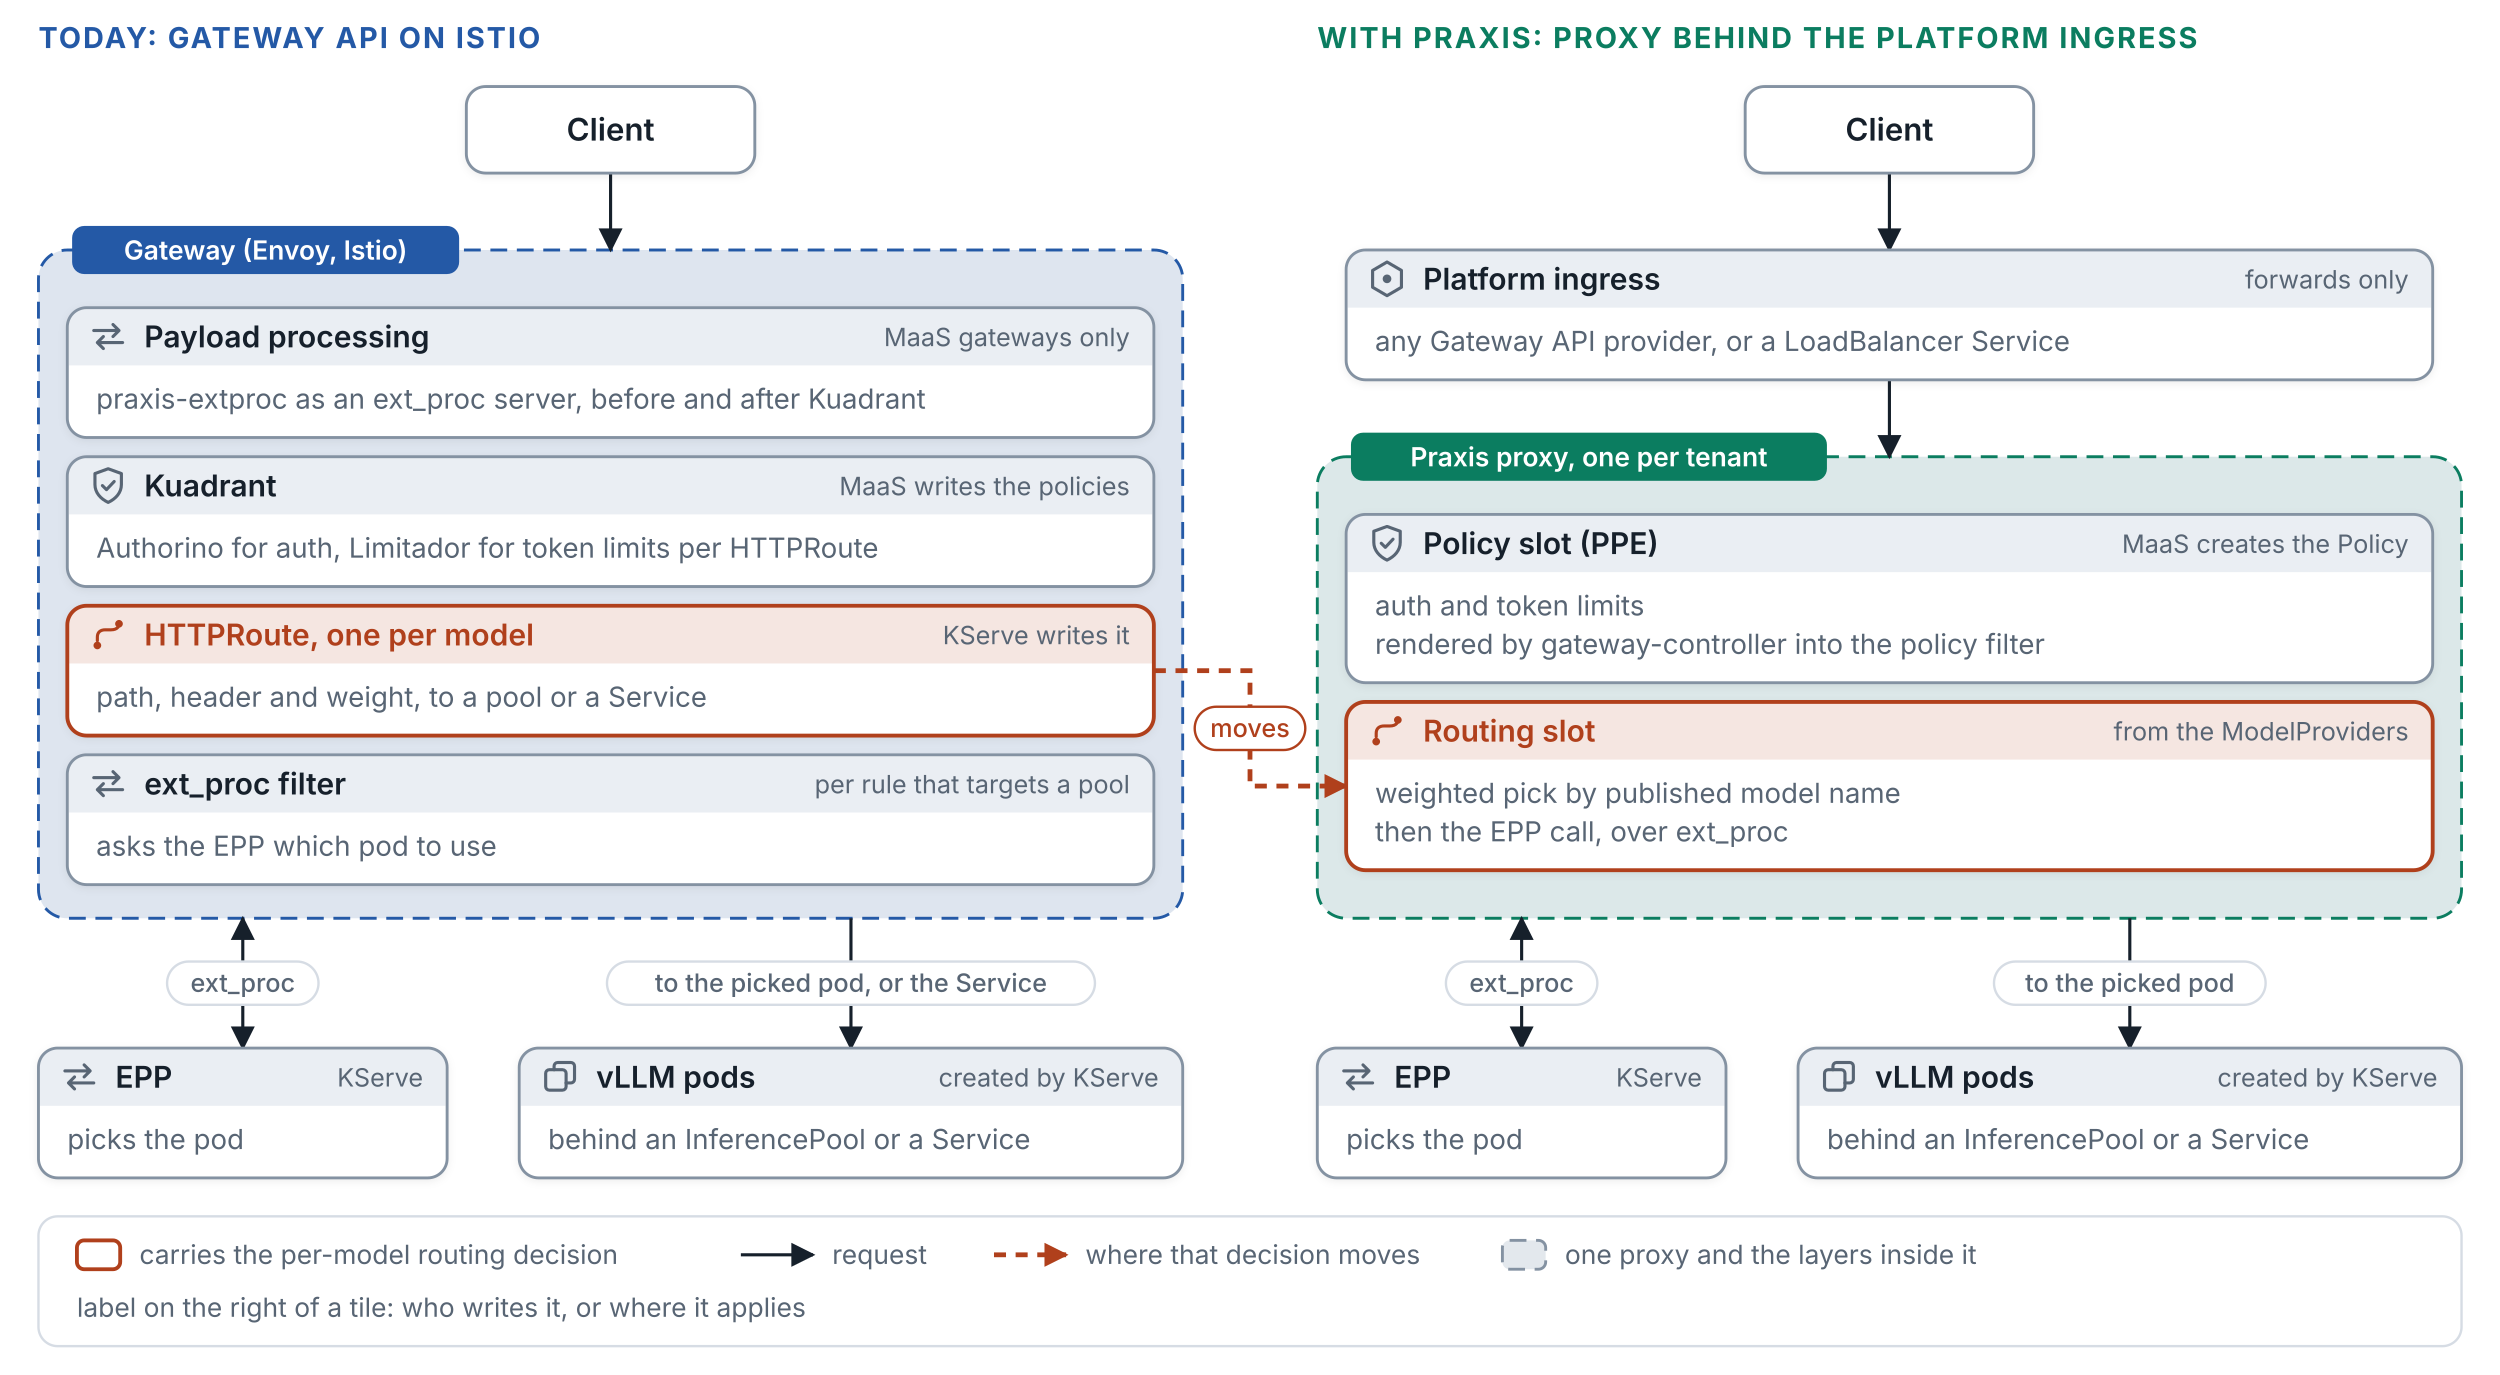
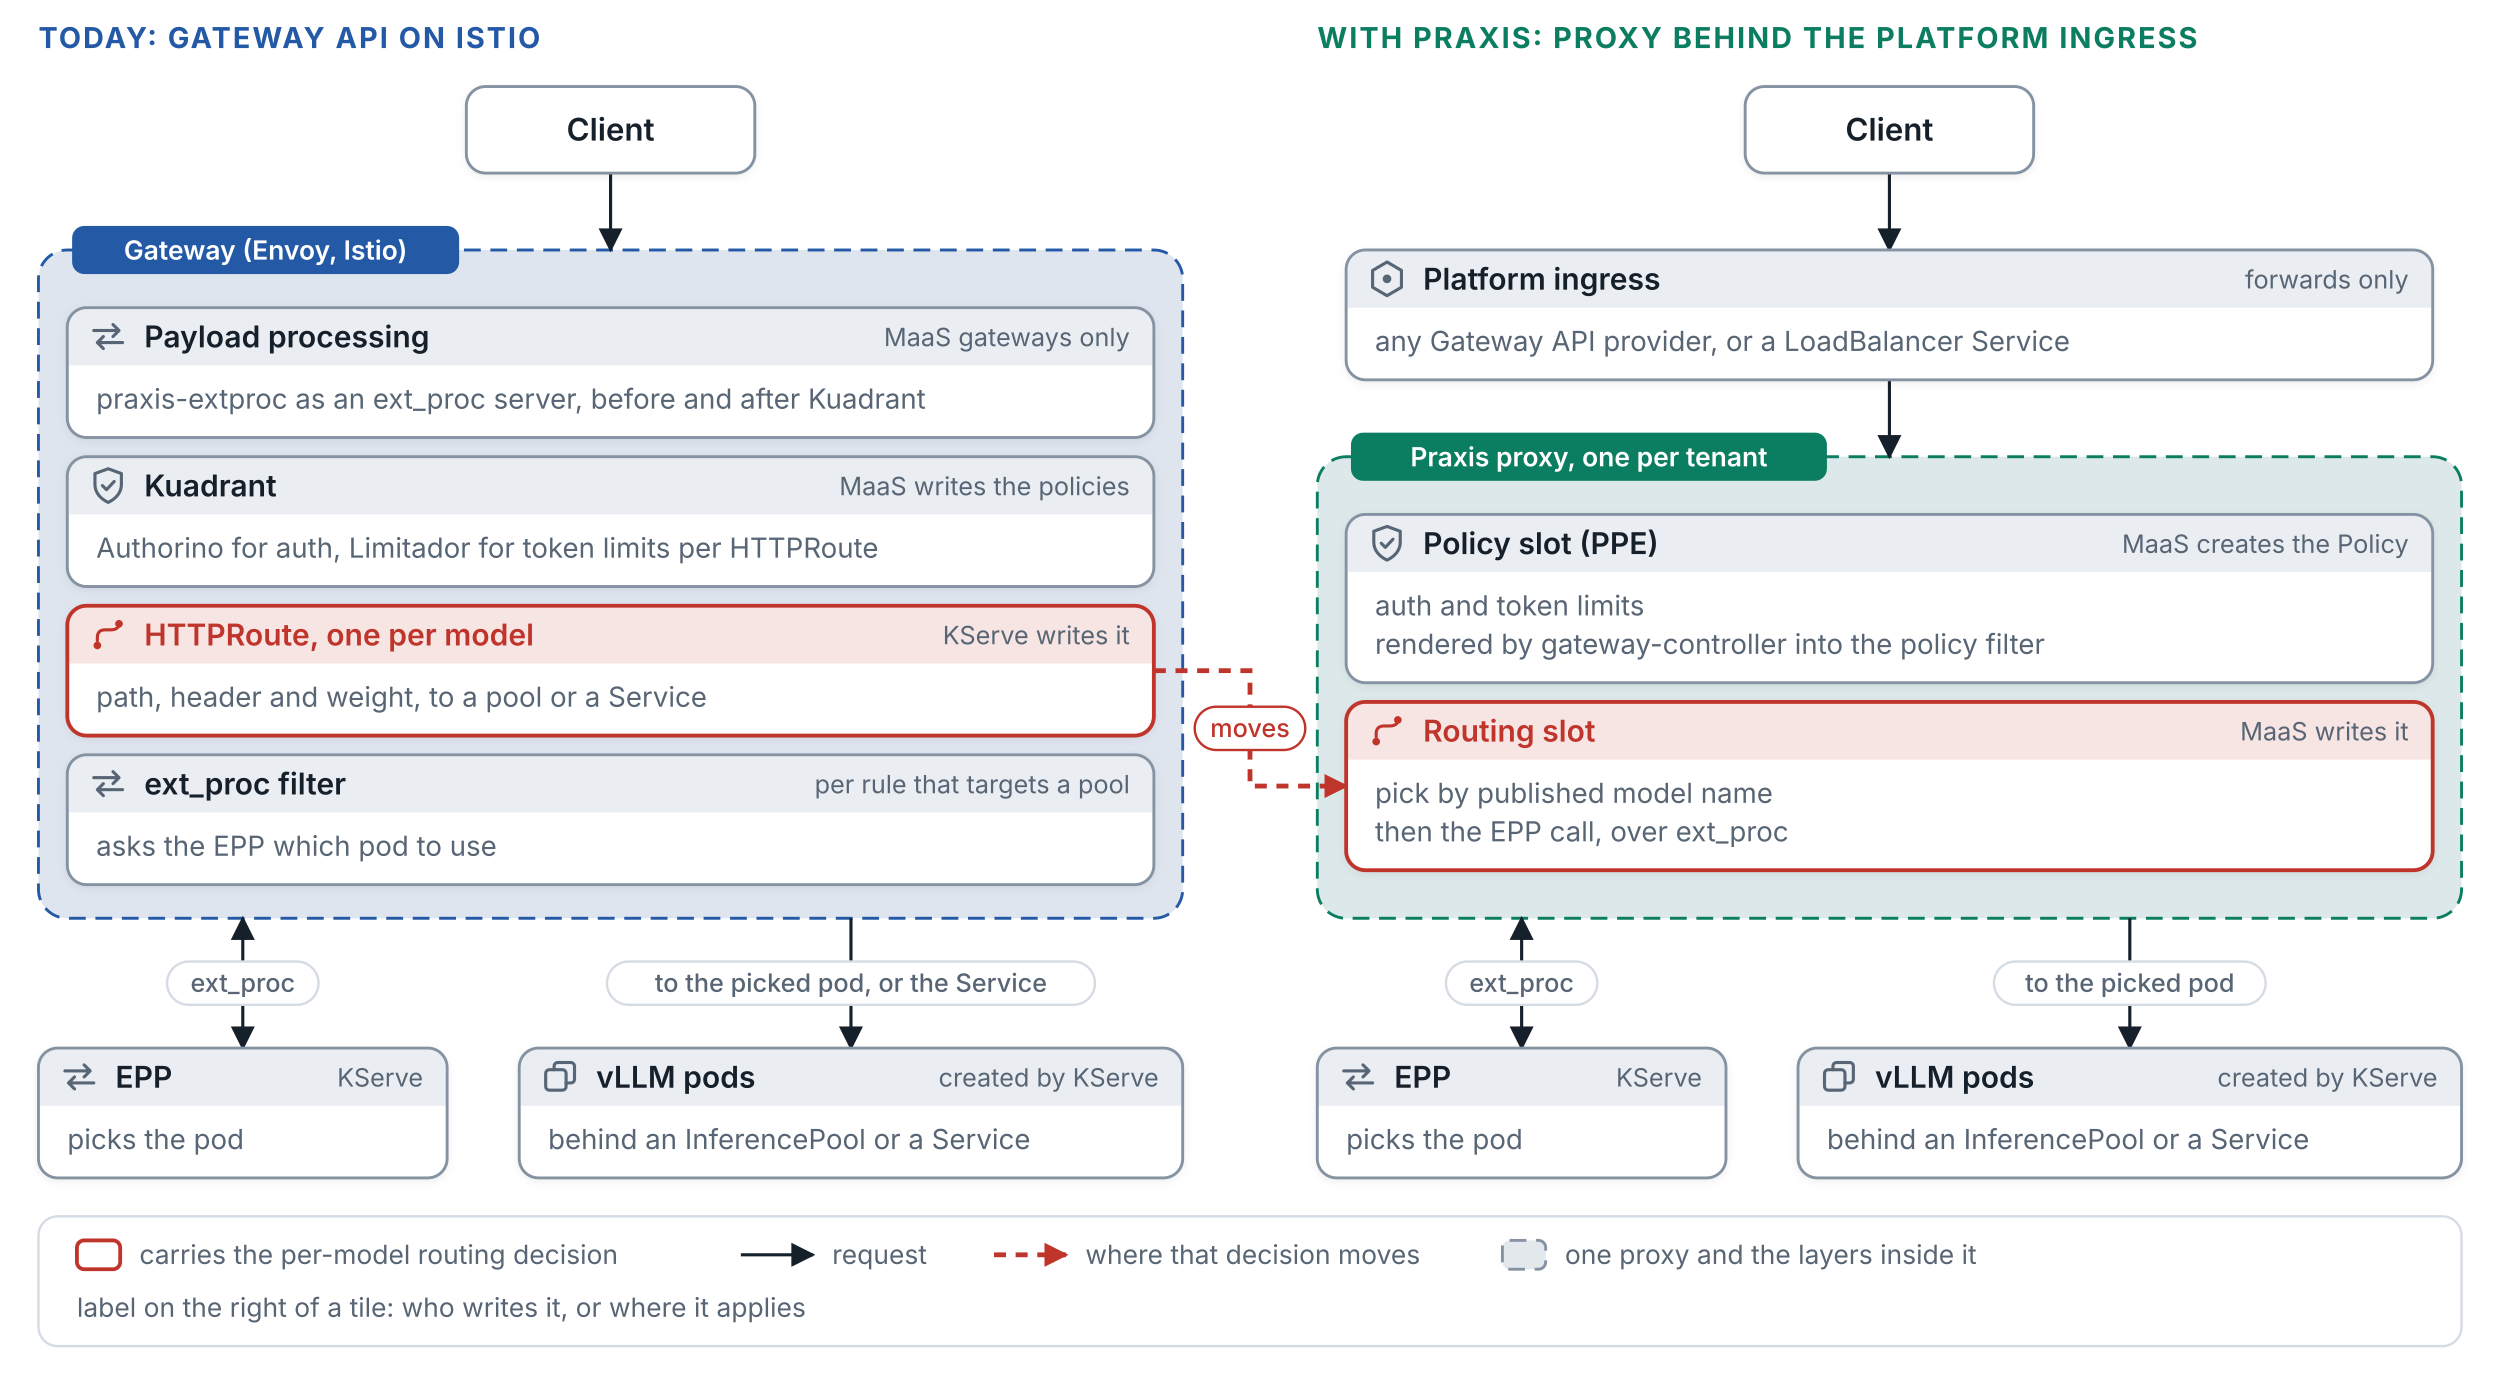
<svg xmlns="http://www.w3.org/2000/svg" viewBox="0 0 1040 572" role="img" aria-label="Request path today and with Praxis, as stacks of layers. Today the request goes through an Istio Gateway that stacks payload processing, Kuadrant, a per-model HTTPRoute and an ext_proc filter. In the target setup the platform ingress only forwards to a Praxis proxy that stacks a policy slot and a routing slot. The per-model routing decision moves from the HTTPRoute to the routing slot.">
  <defs>
    <marker id="f1-ah" viewBox="0 0 10 10" refX="9" refY="5" markerUnits="userSpaceOnUse" markerWidth="10" markerHeight="10" orient="auto-start-reverse">
      <path class="d-ah " d="M0 0 L10 5 L0 10 z" />
    </marker>
    <marker id="f1-ah-warn" viewBox="0 0 10 10" refX="9" refY="5" markerUnits="userSpaceOnUse" markerWidth="10" markerHeight="10" orient="auto-start-reverse">
      <path class="d-ah warn" d="M0 0 L10 5 L0 10 z" />
    </marker>
    <marker id="f1-ah-px" viewBox="0 0 10 10" refX="9" refY="5" markerUnits="userSpaceOnUse" markerWidth="10" markerHeight="10" orient="auto-start-reverse">
      <path class="d-ah px" d="M0 0 L10 5 L0 10 z" />
    </marker>
    <filter id="f1-sh" x="-5%" y="-15%" width="110%" height="140%">
      <feDropShadow dx="0" dy="1" stdDeviation="2" flood-opacity="0.09" />
    </filter>
    <symbol id="f1-i-hex" viewBox="0 0 18 18" fill="none" stroke="currentColor" stroke-width="1.3" stroke-linecap="round" stroke-linejoin="round">
      <path d="M9 2l6 3.5v7L9 16l-6-3.5v-7z" />
      <circle cx="9" cy="9" r="1.8" fill="currentColor" stroke="none" />
    </symbol>
    <symbol id="f1-i-shield" viewBox="0 0 18 18" fill="none" stroke="currentColor" stroke-width="1.3" stroke-linecap="round" stroke-linejoin="round">
      <path d="M9 2l5.5 2v4.6c0 3.3-2.3 5.9-5.5 7.4-3.2-1.5-5.5-4.1-5.5-7.4V4z" />
      <path d="M6.6 9l1.7 1.7 3.2-3.4" />
    </symbol>
    <symbol id="f1-i-route" viewBox="0 0 18 18" fill="none" stroke="currentColor" stroke-width="1.3" stroke-linecap="round" stroke-linejoin="round">
      <circle cx="4.5" cy="13.5" r="1.6" fill="currentColor" stroke="none" />
      <circle cx="13.5" cy="4.5" r="1.6" fill="currentColor" stroke="none" />
      <path d="M4.5 11.5V10c0-2 1.3-3 3.3-3h2.4c1.4 0 2.3-.4 2.9-1.1" />
    </symbol>
    <symbol id="f1-i-pool" viewBox="0 0 18 18" fill="none" stroke="currentColor" stroke-width="1.3" stroke-linecap="round" stroke-linejoin="round">
      <rect x="3" y="6" width="8.5" height="8.5" rx="1.5" />
      <path d="M6.5 6V4.5A1.5 1.5 0 0 1 8 3h5.5A1.5 1.5 0 0 1 15 4.5V10a1.5 1.5 0 0 1-1.5 1.5h-2" />
    </symbol>
    <symbol id="f1-i-cr" viewBox="0 0 18 18" fill="none" stroke="currentColor" stroke-width="1.3" stroke-linecap="round" stroke-linejoin="round">
      <rect x="2.5" y="2.5" width="13" height="13" rx="2.5" />
      <text x="9" y="11.6" text-anchor="middle" font-size="6.5" font-weight="700" fill="currentColor" stroke="none" font-family="sans-serif">CR</text>
    </symbol>
    <symbol id="f1-i-ext" viewBox="0 0 18 18" fill="none" stroke="currentColor" stroke-width="1.3" stroke-linecap="round" stroke-linejoin="round">
      <path d="M3 6.5h10.5M11 4l2.5 2.5L11 9" />
      <path d="M15 11.5H4.5M7 9l-2.5 2.5L7 14" />
    </symbol>
    <symbol id="f1-i-ctrl" viewBox="0 0 18 18" fill="none" stroke="currentColor" stroke-width="1.3" stroke-linecap="round" stroke-linejoin="round">
      <path d="M14 9a5 5 0 1 1-1.7-3.75" />
      <path d="M12.6 2.6v2.9H9.7" />
    </symbol>
  </defs>
  <style>
.d-tile { fill: #ffffff; }
.d-tile-b { fill: none; stroke: #8492a2; stroke-width: 1.2; }
.d-tile-b.gw { stroke: #2459a6; stroke-width: 1.6; }
.d-tile-b.px { stroke: #0b7d60; stroke-width: 1.6; }
- .d-tile-b.warn { stroke: #b0401c; stroke-width: 1.6; }
+ .d-tile-b.warn { stroke: #c0352b; stroke-width: 1.6; }
.d-head { fill: #eaeef3; }
.d-head.gw { fill: #e3e9f3; }
.d-head.px { fill: #dfeeea; }
- .d-head.warn { fill: #f5e6e1; }
+ .d-head.warn { fill: #f7e5e3; }
.d-kind { fill: #16202b; font-family: 'Inter','Helvetica Neue',Arial,sans-serif; font-size: 12.5px; font-weight: 600; }
- .d-kind.gw { fill: #2459a6; } .d-kind.px { fill: #0b7d60; } .d-kind.warn { fill: #b0401c; }
+ .d-kind.gw { fill: #2459a6; } .d-kind.px { fill: #0b7d60; } .d-kind.warn { fill: #c0352b; }
.d-own { fill: #586574; font-family: 'Inter','Helvetica Neue',Arial,sans-serif; font-size: 10.5px; }
.d-ico { color: #586574; }
- .d-ico.gw { color: #2459a6; } .d-ico.px { color: #0b7d60; } .d-ico.warn { color: #b0401c; }
+ .d-ico.gw { color: #2459a6; } .d-ico.px { color: #0b7d60; } .d-ico.warn { color: #c0352b; }
.d-grp { fill: #e3e8ed; stroke: #8492a2; stroke-width: 1.2; stroke-dasharray: 7 4; }
.d-grp.gw { fill: #dee5ef; stroke: #2459a6; }
.d-grp.px { fill: #dce8e9; stroke: #0b7d60; }
.d-tab { fill: #8492a2; } .d-tab.gw { fill: #2459a6; } .d-tab.px { fill: #0b7d60; }
.d-tabt { fill: #ffffff; font-family: 'Inter','Helvetica Neue',Arial,sans-serif; font-size: 11px; font-weight: 600; }
.d-pill { fill: #ffffff; stroke: #d6dce4; stroke-width: 1; }
- .d-pill.warn { stroke: #b0401c; } .d-pill.px { stroke: #0b7d60; }
+ .d-pill.warn { stroke: #c0352b; } .d-pill.px { stroke: #0b7d60; }
.d-pillt { fill: #586574; font-family: 'Inter','Helvetica Neue',Arial,sans-serif; font-size: 10.5px; font-weight: 500; }
- .d-pillt.warn { fill: #b0401c; } .d-pillt.px { fill: #0b7d60; }
+ .d-pillt.warn { fill: #c0352b; } .d-pillt.px { fill: #0b7d60; }
.d-t { fill: #16202b; font-family: 'Inter','Helvetica Neue',Arial,sans-serif; font-size: 13px; font-weight: 600; }
.d-s { fill: #586574; font-family: 'Inter','Helvetica Neue',Arial,sans-serif; font-size: 11.5px; }
- .d-moved { fill: #b0401c; font-family: 'Inter','Helvetica Neue',Arial,sans-serif; font-size: 11.5px; font-weight: 600; }
+ .d-moved { fill: #c0352b; font-family: 'Inter','Helvetica Neue',Arial,sans-serif; font-size: 11.5px; font-weight: 600; }
.d-title { font-family: 'Inter','Helvetica Neue',Arial,sans-serif; font-size: 12px; font-weight: 700; letter-spacing: 0.07em; }
- .d-title.gw { fill: #2459a6; } .d-title.px { fill: #0b7d60; } .d-title.warn { fill: #b0401c; }
+ .d-title.gw { fill: #2459a6; } .d-title.px { fill: #0b7d60; } .d-title.warn { fill: #c0352b; }
.d-edge { stroke: #16202b; stroke-width: 1.3; fill: none; }
- .d-edge.warn { stroke: #b0401c; stroke-width: 2; }
+ .d-edge.warn { stroke: #c0352b; stroke-width: 2; }
.d-edge.px { stroke: #0b7d60; stroke-width: 2; }
.d-edge.dash { stroke-dasharray: 5 4; }
- .d-ah { fill: #16202b; } .d-ah.warn { fill: #b0401c; } .d-ah.px { fill: #0b7d60; }
+ .d-ah { fill: #16202b; } .d-ah.warn { fill: #c0352b; } .d-ah.px { fill: #0b7d60; }
.d-rule { stroke: #d6dce4; stroke-width: 1; }
.d-legend { fill: #ffffff; stroke: #d6dce4; stroke-width: 1; }
.d-lg { fill: #586574; font-family: 'Inter','Helvetica Neue',Arial,sans-serif; font-size: 11px; }
+ .d-tile-b.ks { stroke: #2459a6; stroke-width: 1.6; }
+ .d-tile-b.maas { stroke: #0b7d60; stroke-width: 1.6; }
+ .d-tile-b.gc { stroke: #6b46c1; stroke-width: 1.6; }
+ .d-tile-b.agc { stroke: #8a6100; stroke-width: 1.6; }
+ .d-head.ks { fill: #e3e9f3; }
+ .d-head.maas { fill: #dfeeea; }
+ .d-head.gc { fill: #ece7f7; }
+ .d-head.agc { fill: #ede7d9; }
+ .d-kind.ks { fill: #2459a6; } .d-kind.maas { fill: #0b7d60; }
+ .d-kind.gc { fill: #6b46c1; } .d-kind.agc { fill: #8a6100; }
+ .d-pill.maas { stroke: #0b7d60; }
+ .d-pillt.maas { fill: #0b7d60; }
+ .d-edge.maas { stroke: #0b7d60; stroke-width: 2; }
+ .d-ah.maas { fill: #0b7d60; }
+ .d-rail { stroke: #8492a2; stroke-width: 1.5; fill: none; }
+ .d-rail.warn { stroke: #c0352b; stroke-width: 2; }
</style>
  <rect width="1040" height="572" fill="#ffffff" />
  <rect class="d-grp px" x="548" y="190" width="476" height="192" rx="12" />
  <rect class="d-grp gw" x="16" y="104" width="476" height="278" rx="12" />
  <polyline class="d-edge " points="254.0,72 254.0,104" marker-end="url(#f1-ah)" />
  <polyline class="d-edge " points="786.0,72 786.0,104" marker-end="url(#f1-ah)" />
  <polyline class="d-edge " points="786.0,158 786.0,190" marker-end="url(#f1-ah)" />
  <polyline class="d-edge warn dash" points="480,279 520,279 520,327 560,327" marker-end="url(#f1-ah-warn)" />
  <polyline class="d-edge " points="101,382 101,436" marker-start="url(#f1-ah)" marker-end="url(#f1-ah)" />
  <polyline class="d-edge " points="354,382 354,436" marker-end="url(#f1-ah)" />
  <polyline class="d-edge " points="633,382 633,436" marker-start="url(#f1-ah)" marker-end="url(#f1-ah)" />
  <polyline class="d-edge " points="886,382 886,436" marker-end="url(#f1-ah)" />
  <text class="d-title gw" x="16" y="20">TODAY: GATEWAY API ON ISTIO</text>
  <rect class="d-tile" x="194.0" y="36" width="120" height="36" rx="8" filter="url(#f1-sh)" />
  <rect class="d-tile-b" x="194.0" y="36" width="120" height="36" rx="8" />
  <text class="d-t" x="254.0" y="58.5" text-anchor="middle">Client</text>
  <rect class="d-tab gw" x="30" y="94" width="161" height="20" rx="5" />
  <text class="d-tabt" x="110.5" y="108" text-anchor="middle">Gateway (Envoy, Istio)</text>
  <rect class="d-tile" x="28" y="128" width="452" height="54" rx="8" filter="url(#f1-sh)" />
  <path class="d-head " d="M28.6 152V136Q28.6 128.6 36 128.6H472Q479.4 128.6 479.4 136V152Z" />
  <rect class="d-tile-b " x="28" y="128" width="452" height="54" rx="8" />
  <use class="d-ico " href="#f1-i-ext" x="36" y="131" width="18" height="18" />
  <text class="d-kind " x="60" y="144.5">Payload processing</text>
  <text class="d-own" x="470" y="144" text-anchor="end">MaaS gateways only</text>
  <text class="d-s" x="40" y="170">praxis-extproc as an ext_proc server, before and after Kuadrant</text>
  <rect class="d-tile" x="28" y="190" width="452" height="54" rx="8" filter="url(#f1-sh)" />
  <path class="d-head " d="M28.6 214V198Q28.6 190.6 36 190.6H472Q479.4 190.6 479.4 198V214Z" />
  <rect class="d-tile-b " x="28" y="190" width="452" height="54" rx="8" />
  <use class="d-ico " href="#f1-i-shield" x="36" y="193" width="18" height="18" />
  <text class="d-kind " x="60" y="206.5">Kuadrant</text>
  <text class="d-own" x="470" y="206" text-anchor="end">MaaS writes the policies</text>
  <text class="d-s" x="40" y="232">Authorino for auth, Limitador for token limits per HTTPRoute</text>
  <rect class="d-tile" x="28" y="252" width="452" height="54" rx="8" filter="url(#f1-sh)" />
  <path class="d-head warn" d="M28.6 276V260Q28.6 252.6 36 252.6H472Q479.4 252.6 479.4 260V276Z" />
  <rect class="d-tile-b warn" x="28" y="252" width="452" height="54" rx="8" />
  <use class="d-ico warn" href="#f1-i-route" x="36" y="255" width="18" height="18" />
  <text class="d-kind warn" x="60" y="268.5">HTTPRoute, one per model</text>
  <text class="d-own" x="470" y="268" text-anchor="end">KServe writes it</text>
  <text class="d-s" x="40" y="294">path, header and weight, to a pool or a Service</text>
  <rect class="d-tile" x="28" y="314" width="452" height="54" rx="8" filter="url(#f1-sh)" />
  <path class="d-head " d="M28.6 338V322Q28.6 314.6 36 314.6H472Q479.4 314.6 479.4 322V338Z" />
  <rect class="d-tile-b " x="28" y="314" width="452" height="54" rx="8" />
  <use class="d-ico " href="#f1-i-ext" x="36" y="317" width="18" height="18" />
  <text class="d-kind " x="60" y="330.5">ext_proc filter</text>
  <text class="d-own" x="470" y="330" text-anchor="end">per rule that targets a pool</text>
  <text class="d-s" x="40" y="356">asks the EPP which pod to use</text>
  <text class="d-title px" x="548" y="20">WITH PRAXIS: PROXY BEHIND THE PLATFORM INGRESS</text>
  <rect class="d-tile" x="726.0" y="36" width="120" height="36" rx="8" filter="url(#f1-sh)" />
  <rect class="d-tile-b" x="726.0" y="36" width="120" height="36" rx="8" />
  <text class="d-t" x="786.0" y="58.5" text-anchor="middle">Client</text>
  <rect class="d-tile" x="560" y="104" width="452" height="54" rx="8" filter="url(#f1-sh)" />
  <path class="d-head " d="M560.6 128V112Q560.6 104.6 568 104.6H1004Q1011.4 104.6 1011.4 112V128Z" />
  <rect class="d-tile-b " x="560" y="104" width="452" height="54" rx="8" />
  <use class="d-ico " href="#f1-i-hex" x="568" y="107" width="18" height="18" />
  <text class="d-kind " x="592" y="120.5">Platform ingress</text>
  <text class="d-own" x="1002" y="120" text-anchor="end">forwards only</text>
  <text class="d-s" x="572" y="146">any Gateway API provider, or a LoadBalancer Service</text>
  <rect class="d-tab px" x="562" y="180" width="198" height="20" rx="5" />
  <text class="d-tabt" x="661.0" y="194" text-anchor="middle">Praxis proxy, one per tenant</text>
  <rect class="d-tile" x="560" y="214" width="452" height="70" rx="8" filter="url(#f1-sh)" />
  <path class="d-head " d="M560.6 238V222Q560.6 214.6 568 214.6H1004Q1011.4 214.6 1011.4 222V238Z" />
  <rect class="d-tile-b " x="560" y="214" width="452" height="70" rx="8" />
  <use class="d-ico " href="#f1-i-shield" x="568" y="217" width="18" height="18" />
  <text class="d-kind " x="592" y="230.5">Policy slot (PPE)</text>
  <text class="d-own" x="1002" y="230" text-anchor="end">MaaS creates the Policy</text>
  <text class="d-s" x="572" y="256">auth and token limits</text>
  <text class="d-s" x="572" y="272">rendered by gateway-controller into the policy filter</text>
  <rect class="d-tile" x="560" y="292" width="452" height="70" rx="8" filter="url(#f1-sh)" />
  <path class="d-head warn" d="M560.6 316V300Q560.6 292.6 568 292.6H1004Q1011.4 292.6 1011.4 300V316Z" />
  <rect class="d-tile-b warn" x="560" y="292" width="452" height="70" rx="8" />
  <use class="d-ico warn" href="#f1-i-route" x="568" y="295" width="18" height="18" />
  <text class="d-kind warn" x="592" y="308.5">Routing slot</text>
-   <text class="d-own" x="1002" y="308" text-anchor="end">from the ModelProviders</text>
-   <text class="d-s" x="572" y="334">weighted pick by published model name</text>
+   <text class="d-own" x="1002" y="308" text-anchor="end">MaaS writes it</text>
+   <text class="d-s" x="572" y="334">pick by published model name</text>
  <text class="d-s" x="572" y="350">then the EPP call, over ext_proc</text>
  <rect class="d-pill warn" x="497.0" y="294" width="46" height="18" rx="9" />
  <text class="d-pillt warn" x="520" y="306.6" text-anchor="middle">moves</text>
  <rect class="d-pill " x="69.5" y="400" width="63" height="18" rx="9" />
  <text class="d-pillt " x="101" y="412.6" text-anchor="middle">ext_proc</text>
  <rect class="d-pill " x="252.5" y="400" width="203" height="18" rx="9" />
  <text class="d-pillt " x="354" y="412.6" text-anchor="middle">to the picked pod, or the Service</text>
  <rect class="d-tile" x="16" y="436" width="170" height="54" rx="8" filter="url(#f1-sh)" />
  <path class="d-head " d="M16.6 460V444Q16.6 436.6 24 436.6H178Q185.4 436.6 185.4 444V460Z" />
  <rect class="d-tile-b " x="16" y="436" width="170" height="54" rx="8" />
  <use class="d-ico " href="#f1-i-ext" x="24" y="439" width="18" height="18" />
  <text class="d-kind " x="48" y="452.5">EPP</text>
  <text class="d-own" x="176" y="452" text-anchor="end">KServe</text>
  <text class="d-s" x="28" y="478">picks the pod</text>
  <rect class="d-tile" x="216" y="436" width="276" height="54" rx="8" filter="url(#f1-sh)" />
  <path class="d-head " d="M216.6 460V444Q216.6 436.6 224 436.6H484Q491.4 436.6 491.4 444V460Z" />
  <rect class="d-tile-b " x="216" y="436" width="276" height="54" rx="8" />
  <use class="d-ico " href="#f1-i-pool" x="224" y="439" width="18" height="18" />
  <text class="d-kind " x="248" y="452.5">vLLM pods</text>
  <text class="d-own" x="482" y="452" text-anchor="end">created by KServe</text>
  <text class="d-s" x="228" y="478">behind an InferencePool or a Service</text>
  <rect class="d-pill " x="601.5" y="400" width="63" height="18" rx="9" />
  <text class="d-pillt " x="633" y="412.6" text-anchor="middle">ext_proc</text>
  <rect class="d-pill " x="829.5" y="400" width="113" height="18" rx="9" />
  <text class="d-pillt " x="886" y="412.6" text-anchor="middle">to the picked pod</text>
  <rect class="d-tile" x="548" y="436" width="170" height="54" rx="8" filter="url(#f1-sh)" />
  <path class="d-head " d="M548.6 460V444Q548.6 436.6 556 436.6H710Q717.4 436.6 717.4 444V460Z" />
  <rect class="d-tile-b " x="548" y="436" width="170" height="54" rx="8" />
  <use class="d-ico " href="#f1-i-ext" x="556" y="439" width="18" height="18" />
  <text class="d-kind " x="580" y="452.5">EPP</text>
  <text class="d-own" x="708" y="452" text-anchor="end">KServe</text>
  <text class="d-s" x="560" y="478">picks the pod</text>
  <rect class="d-tile" x="748" y="436" width="276" height="54" rx="8" filter="url(#f1-sh)" />
  <path class="d-head " d="M748.6 460V444Q748.6 436.6 756 436.6H1016Q1023.4 436.6 1023.4 444V460Z" />
  <rect class="d-tile-b " x="748" y="436" width="276" height="54" rx="8" />
  <use class="d-ico " href="#f1-i-pool" x="756" y="439" width="18" height="18" />
  <text class="d-kind " x="780" y="452.5">vLLM pods</text>
  <text class="d-own" x="1014" y="452" text-anchor="end">created by KServe</text>
  <text class="d-s" x="760" y="478">behind an InferencePool or a Service</text>
  <rect class="d-legend" x="16" y="506" width="1008" height="54" rx="8" />
  <rect class="d-tile" x="32" y="516.0" width="18" height="12" rx="3" />
  <rect class="d-tile-b warn" x="32" y="516.0" width="18" height="12" rx="3" />
  <text class="d-lg" x="58" y="525.8">carries the per-model routing decision</text>
  <line class="d-edge " x1="308.2" y1="522.0" x2="338.2" y2="522.0" marker-end="url(#f1-ah)" />
  <text class="d-lg" x="346.2" y="525.8">request</text>
  <line class="d-edge warn dash" x1="413.5" y1="522.0" x2="443.5" y2="522.0" marker-end="url(#f1-ah-warn)" />
  <text class="d-lg" x="451.5" y="525.8">where that decision moves</text>
  <rect class="d-grp " x="625.0" y="516.0" width="18" height="12" rx="3" />
  <text class="d-lg" x="651.0" y="525.8">one proxy and the layers inside it</text>
  <text class="d-lg" x="32" y="547.8">label on the right of a tile: who writes it, or where it applies</text>
</svg>
